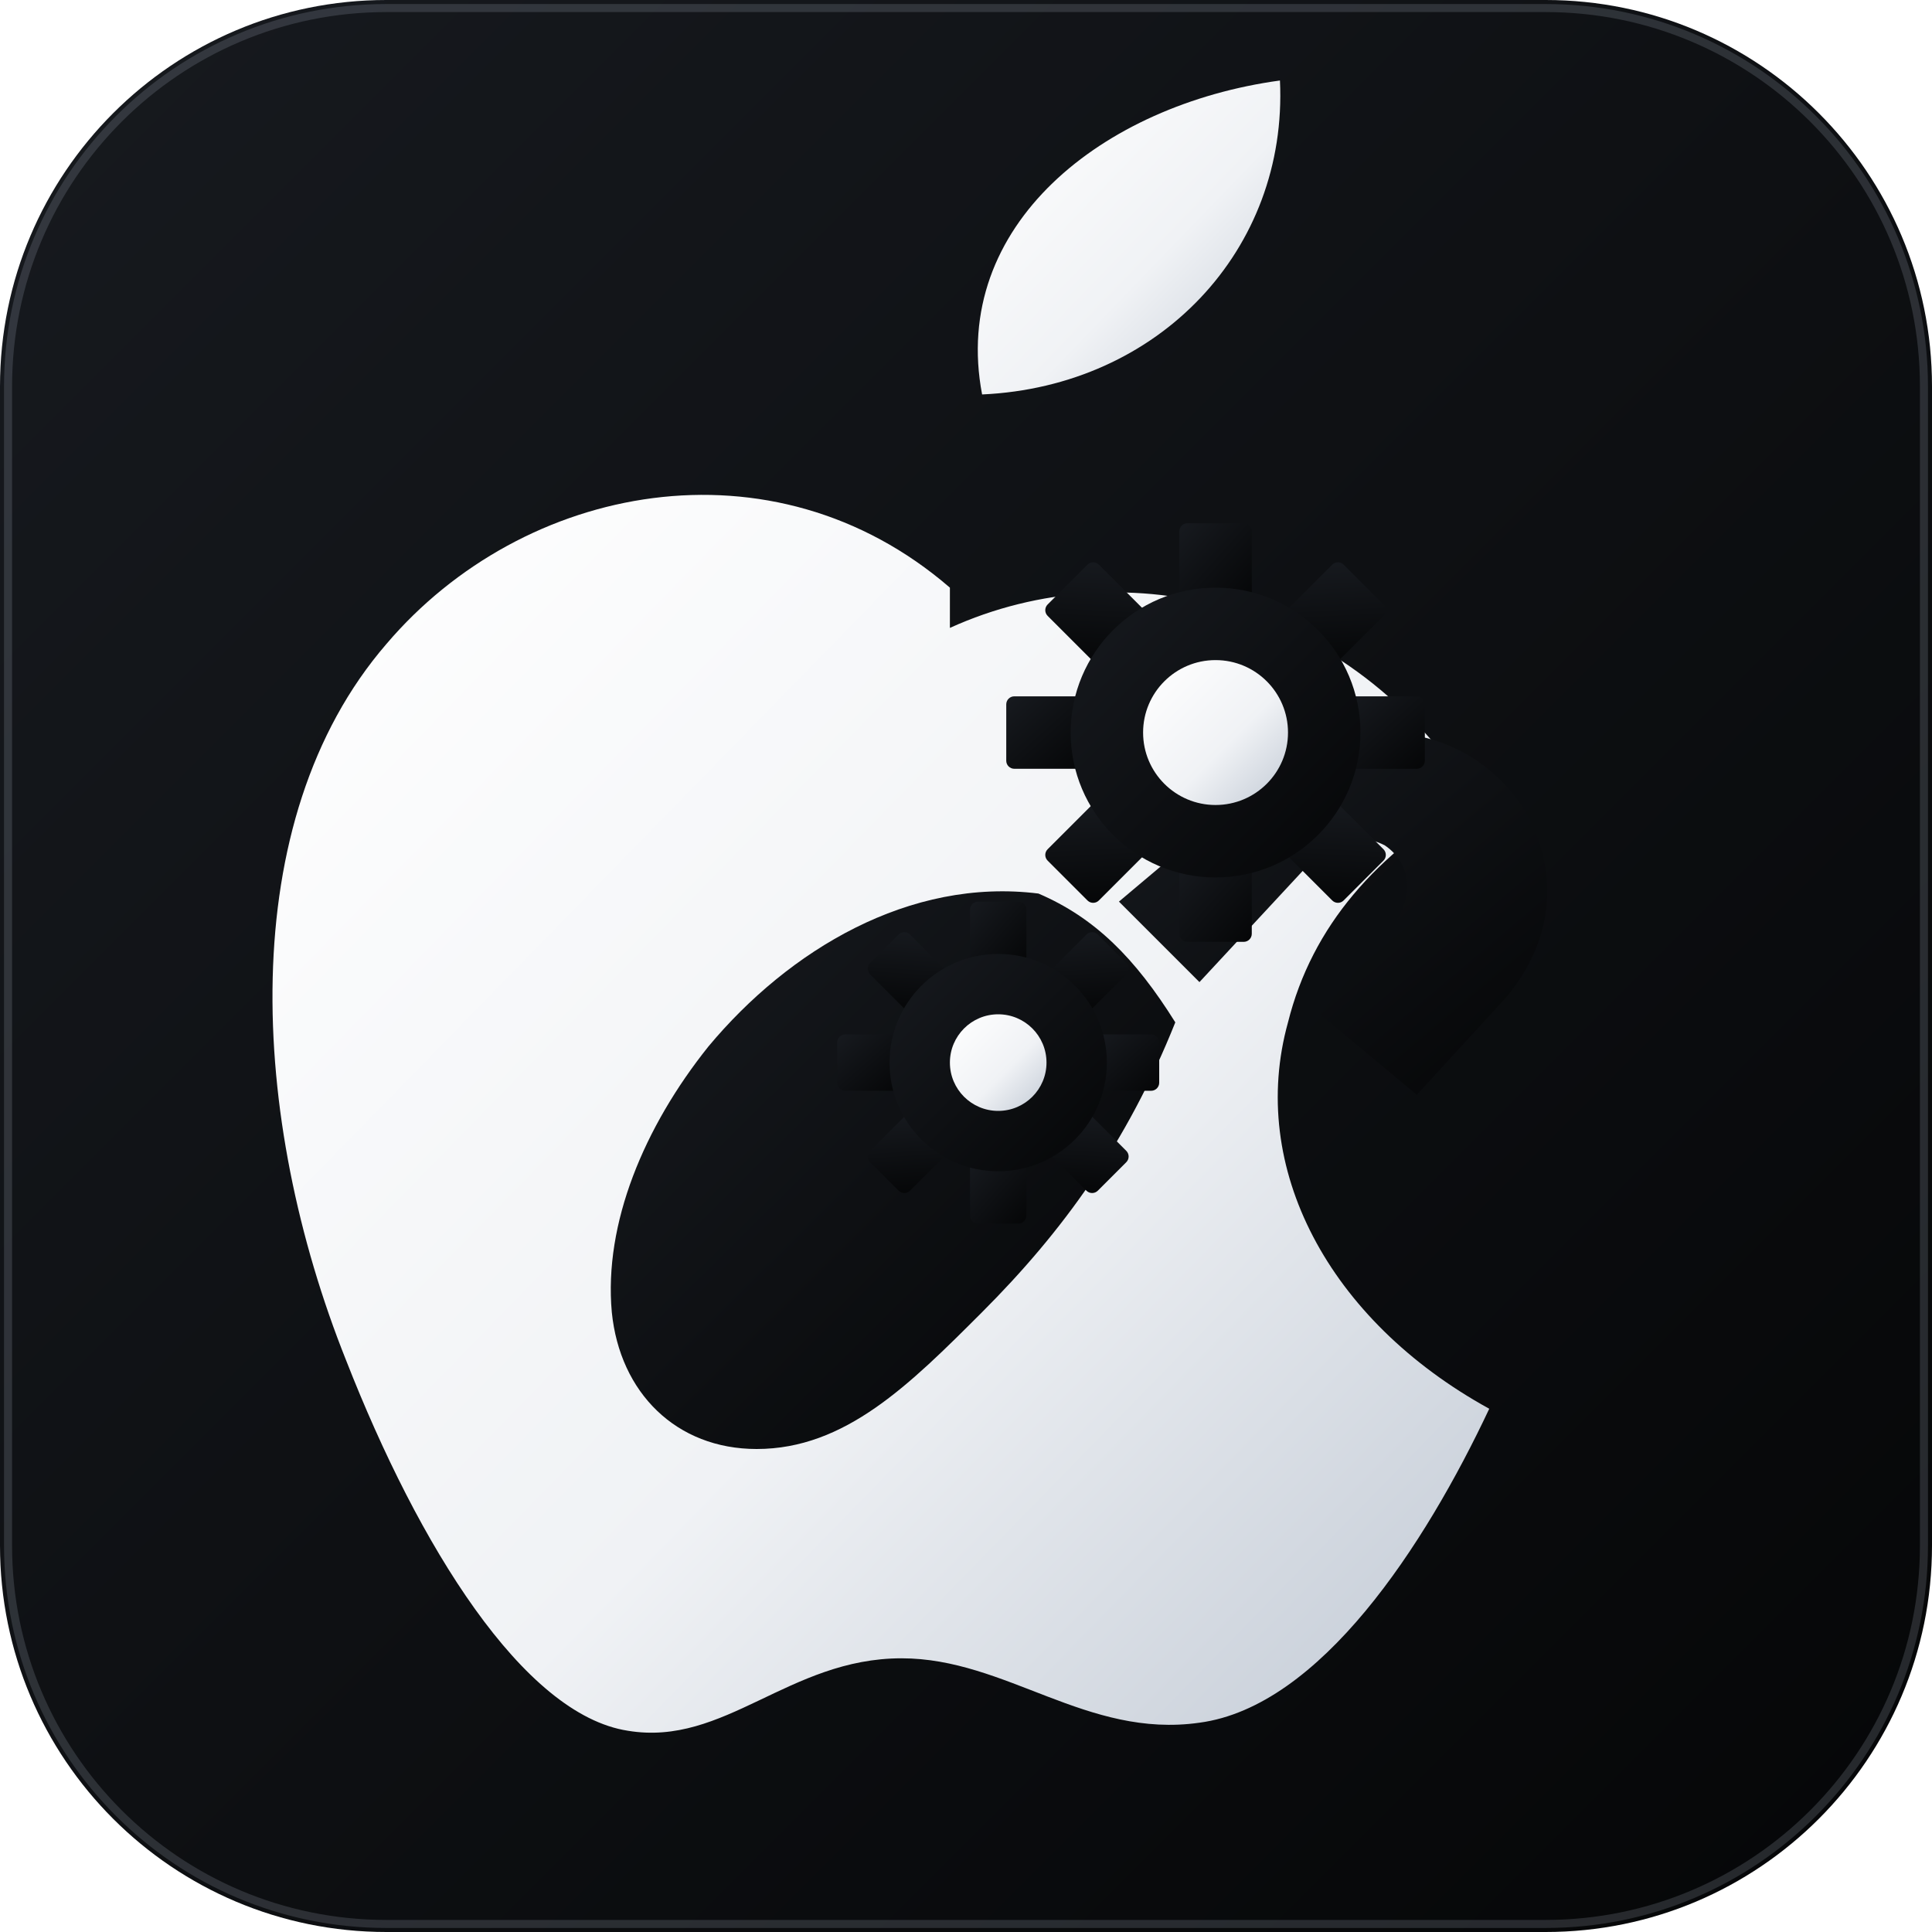
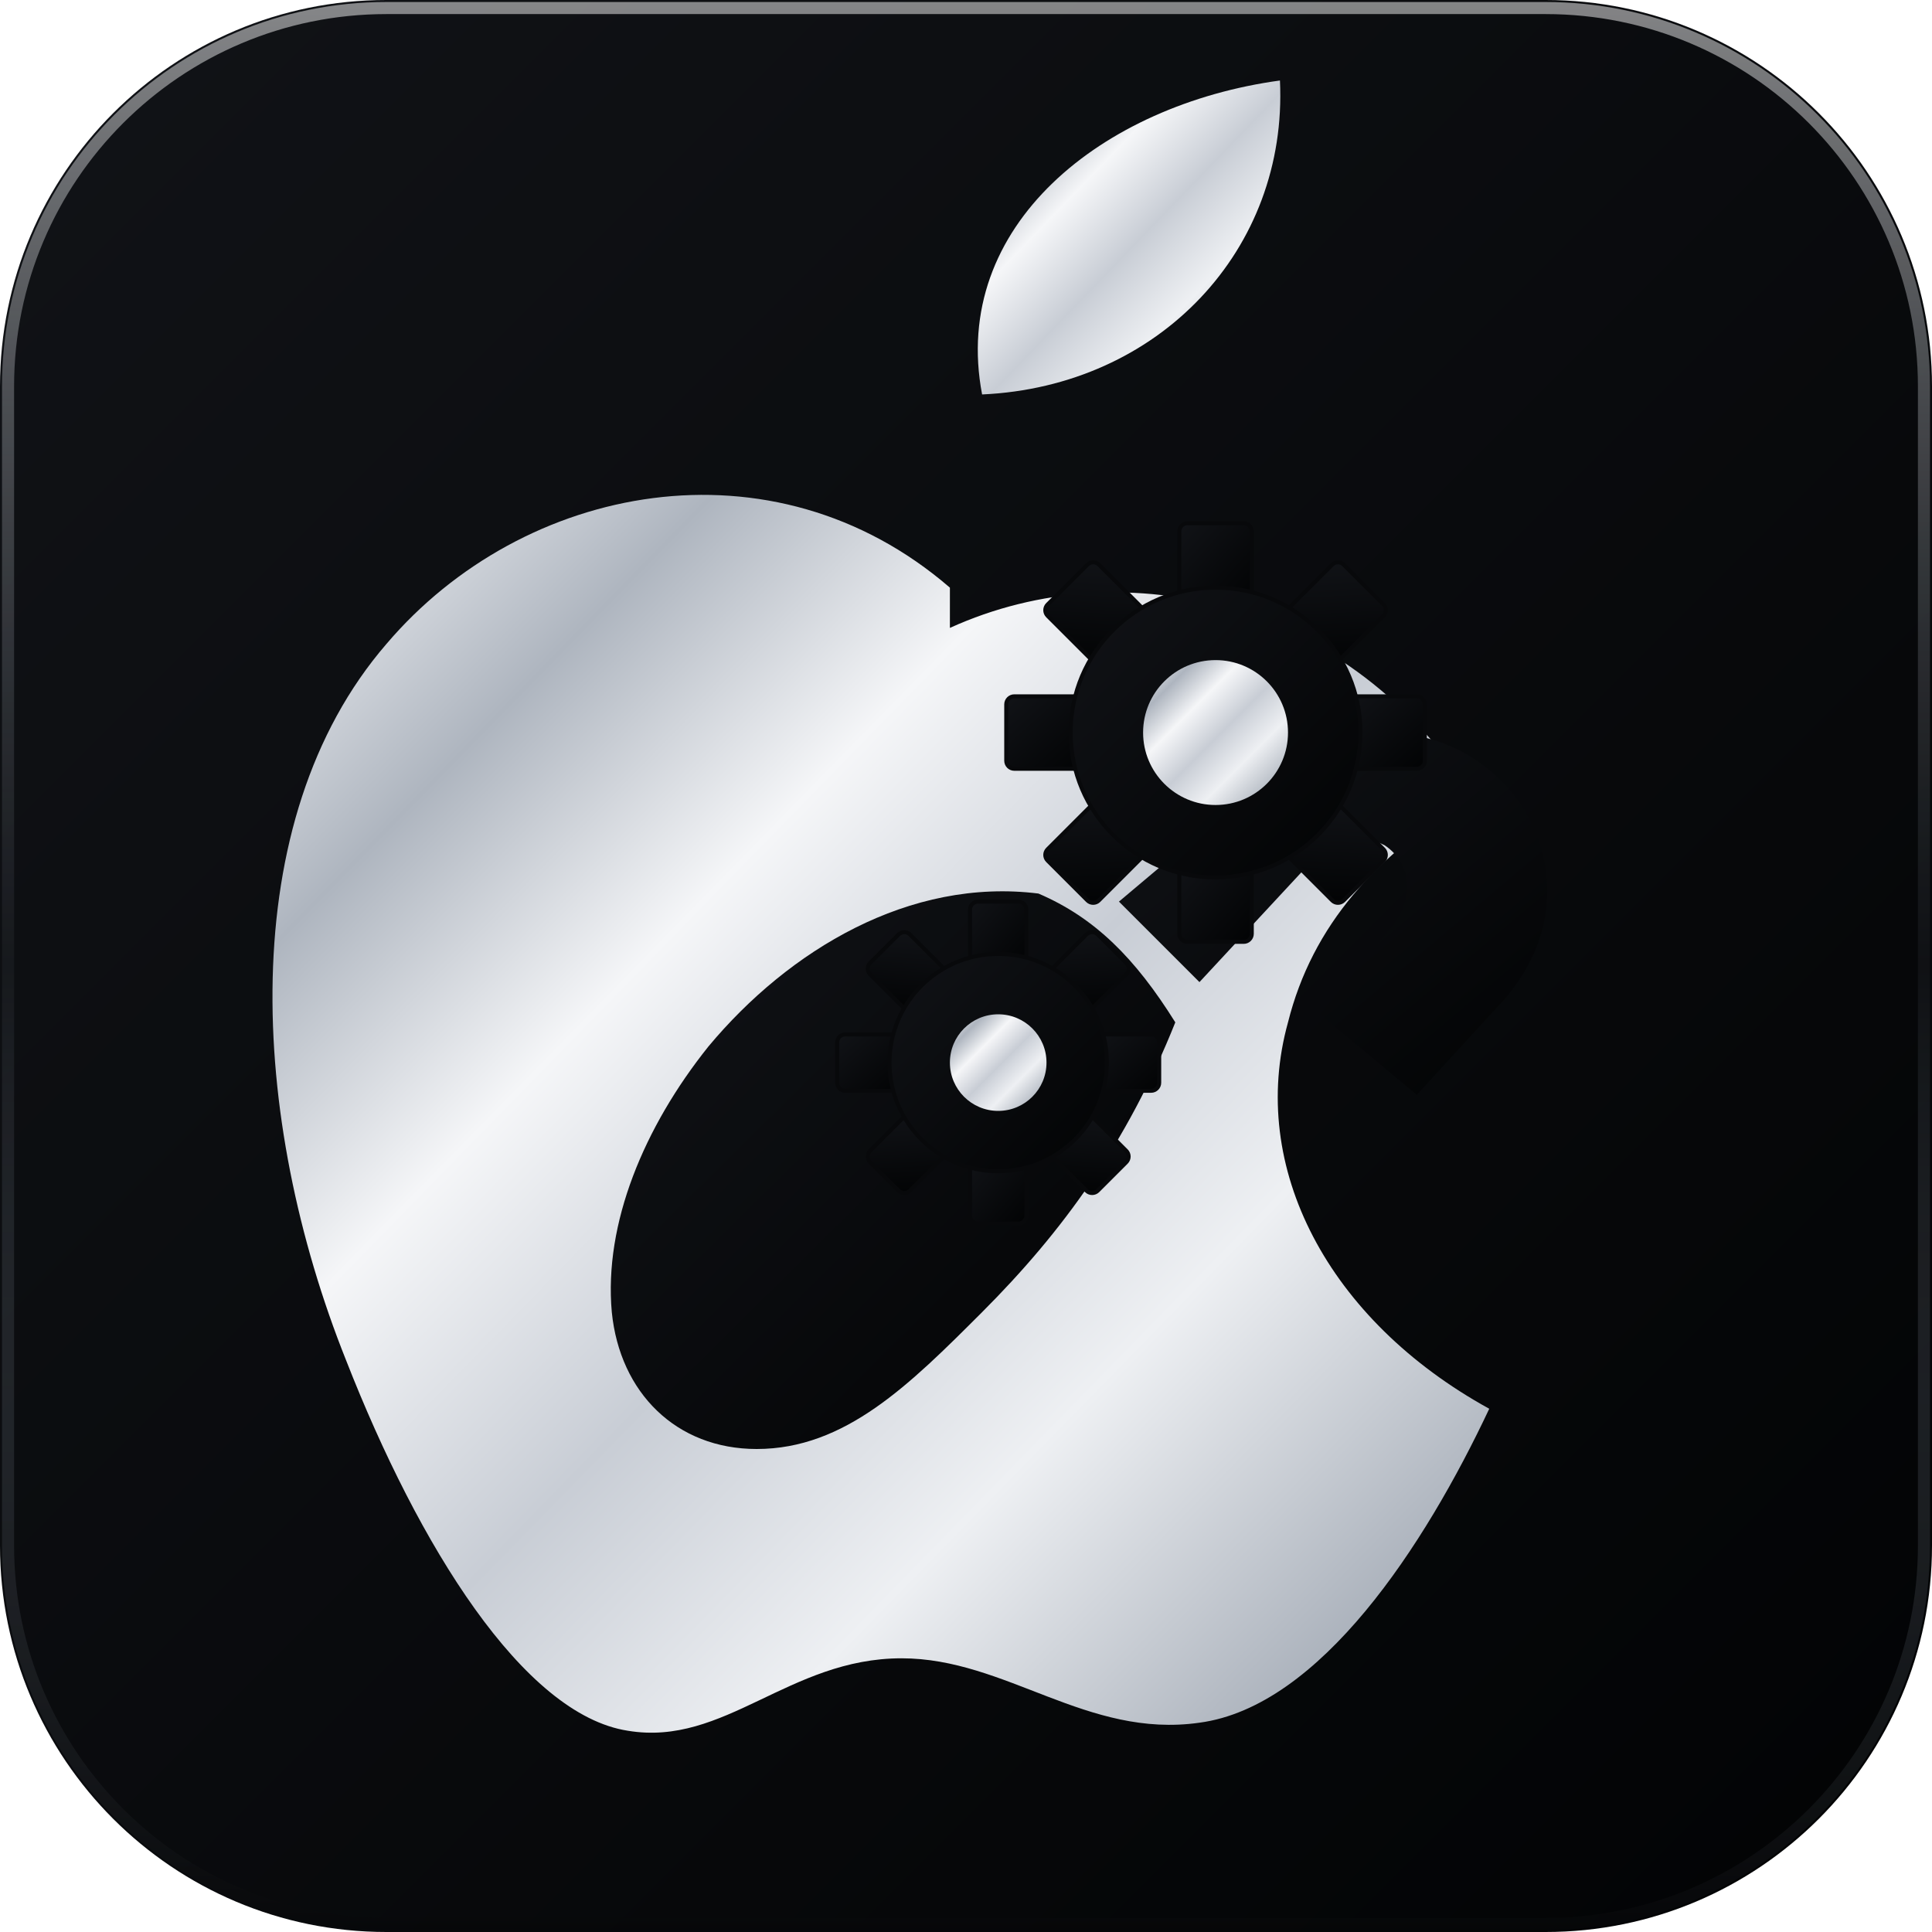
<svg xmlns="http://www.w3.org/2000/svg" viewBox="0 0 240 240" role="img" aria-labelledby="title desc">
  <defs>
    <linearGradient id="silver" x1="0" y1="0" x2="1" y2="1">
-       <stop stop-color="#fff" />
-       <stop offset=".58" stop-color="#f0f2f5" />
-       <stop offset="1" stop-color="#c2cad5" />
+       <stop offset="0" stop-color="#f8f9fb" />
+       <stop offset=".18" stop-color="#aeb5bf" />
+       <stop offset=".34" stop-color="#f5f6f8" />
+       <stop offset=".52" stop-color="#c8cdd5" />
+       <stop offset=".7" stop-color="#eef0f3" />
+       <stop offset="1" stop-color="#8d96a3" />
    </linearGradient>
    <linearGradient id="black" x1="0" y1="0" x2="1" y2="1">
-       <stop stop-color="#171a1f" />
-       <stop offset="1" stop-color="#050607" />
+       <stop stop-color="#111317" />
+       <stop offset="1" stop-color="#020304" />
+     </linearGradient>
+     <linearGradient id="edge" x1="0" y1="0" x2="0" y2="1">
+       <stop stop-color="#fff" stop-opacity=".5" />
+       <stop offset=".5" stop-color="#7d8795" stop-opacity=".08" />
+       <stop offset="1" stop-color="#050607" stop-opacity=".7" />
    </linearGradient>
  </defs>
  <rect width="240" height="240" rx="48" fill="url(#black)" />
-   <rect x="1" y="1" width="238" height="238" rx="47" fill="none" stroke="#aeb9c9" stroke-opacity=".19" />
+   <rect x="1" y="1" width="238" height="238" rx="47" fill="none" stroke="url(#edge)" stroke-width="1.5" />
  <path d="M122 49C118 28 137 13 159 10c1 21-15 38-37 39Z" fill="url(#silver)" />
  <path d="M118 73C96 54 65 60 48 80 29 102 31 139 43 169c9 23 22 44 35 46 12 2 20-9 34-9 13 0 23 10 37 8 15-2 28-22 36-39-20-11-30-30-25-48 3-12 11-21 23-28-15-24-43-31-65-21Z" fill="url(#silver)" />
  <path d="M129 111c-16-2-31 7-41 19-8 10-13 22-12 33 1 10 8 17 18 17 11 0 19-8 28-17 10-10 18-21 24-36-5-8-10-13-17-16Z" fill="url(#black)" />
  <path d="M158 96c11-8 24-6 31 4 5 8 4 17-2 24l-11 12-12-10 9-11c3-4 2-8-1-10-4-2-7 0-10 3l-13 14-10-10 19-16Z" fill="url(#black)" />
-   <g transform="translate(151 91)" fill="url(#black)">
+   <g transform="translate(151 91)" fill="url(#black)" stroke="#08090b" stroke-width=".5">
    <rect x="-4.5" y="-26" width="9" height="10" rx="1" />
    <rect x="-4.5" y="16" width="9" height="10" rx="1" />
    <rect x="-26" y="-4.5" width="10" height="9" rx="1" />
    <rect x="16" y="-4.5" width="10" height="9" rx="1" />
    <rect x="-4.5" y="-26" width="9" height="10" rx="1" transform="rotate(45)" />
    <rect x="-4.5" y="16" width="9" height="10" rx="1" transform="rotate(45)" />
    <rect x="-26" y="-4.5" width="10" height="9" rx="1" transform="rotate(45)" />
    <rect x="16" y="-4.5" width="10" height="9" rx="1" transform="rotate(45)" />
    <circle r="18" />
-     <circle r="9" fill="url(#silver)" />
+     <circle r="9" fill="url(#silver)" stroke="none" />
  </g>
-   <g transform="translate(124 132)" fill="url(#black)">
+   <g transform="translate(124 132)" fill="url(#black)" stroke="#08090b" stroke-width=".5">
    <rect x="-3.5" y="-20" width="7" height="8" rx="1" />
    <rect x="-3.5" y="12" width="7" height="8" rx="1" />
    <rect x="-20" y="-3.5" width="8" height="7" rx="1" />
    <rect x="12" y="-3.5" width="8" height="7" rx="1" />
    <rect x="-3.5" y="-20" width="7" height="8" rx="1" transform="rotate(45)" />
    <rect x="-3.5" y="12" width="7" height="8" rx="1" transform="rotate(45)" />
    <rect x="-20" y="-3.5" width="8" height="7" rx="1" transform="rotate(45)" />
    <rect x="12" y="-3.5" width="8" height="7" rx="1" transform="rotate(45)" />
    <circle r="13.5" />
-     <circle r="6" fill="url(#silver)" />
+     <circle r="6" fill="url(#silver)" stroke="none" />
  </g>
</svg>
